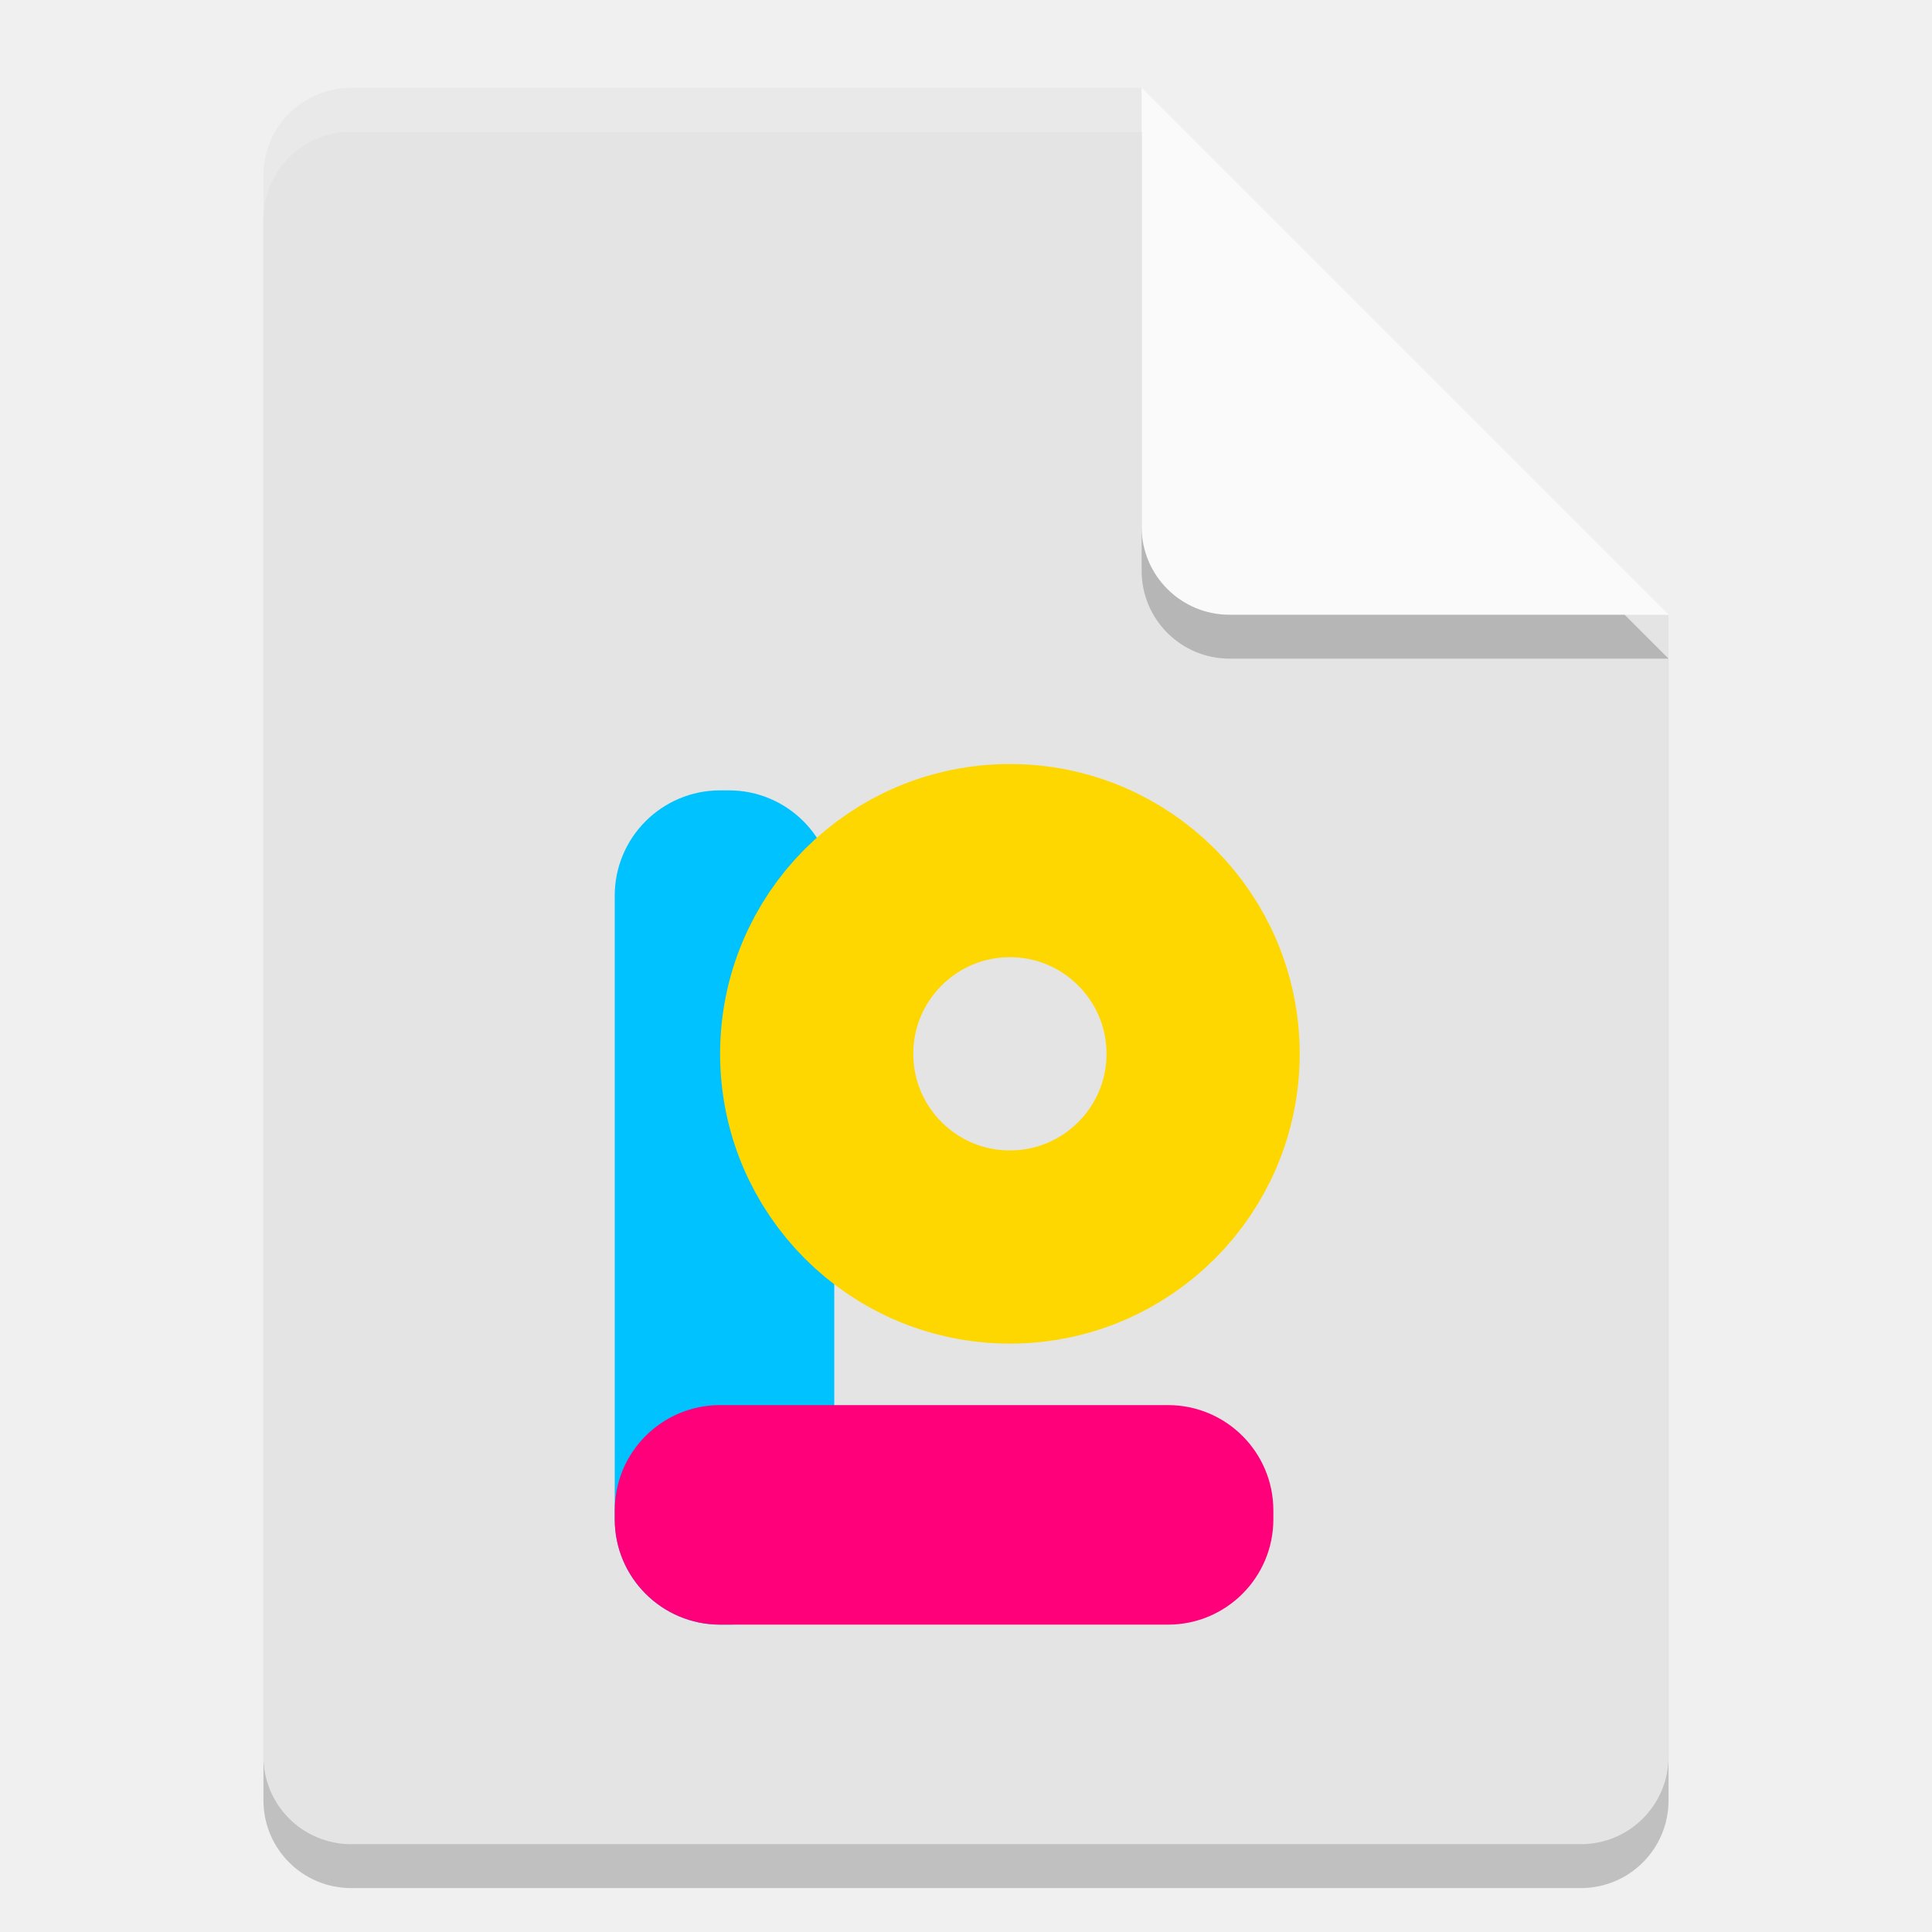
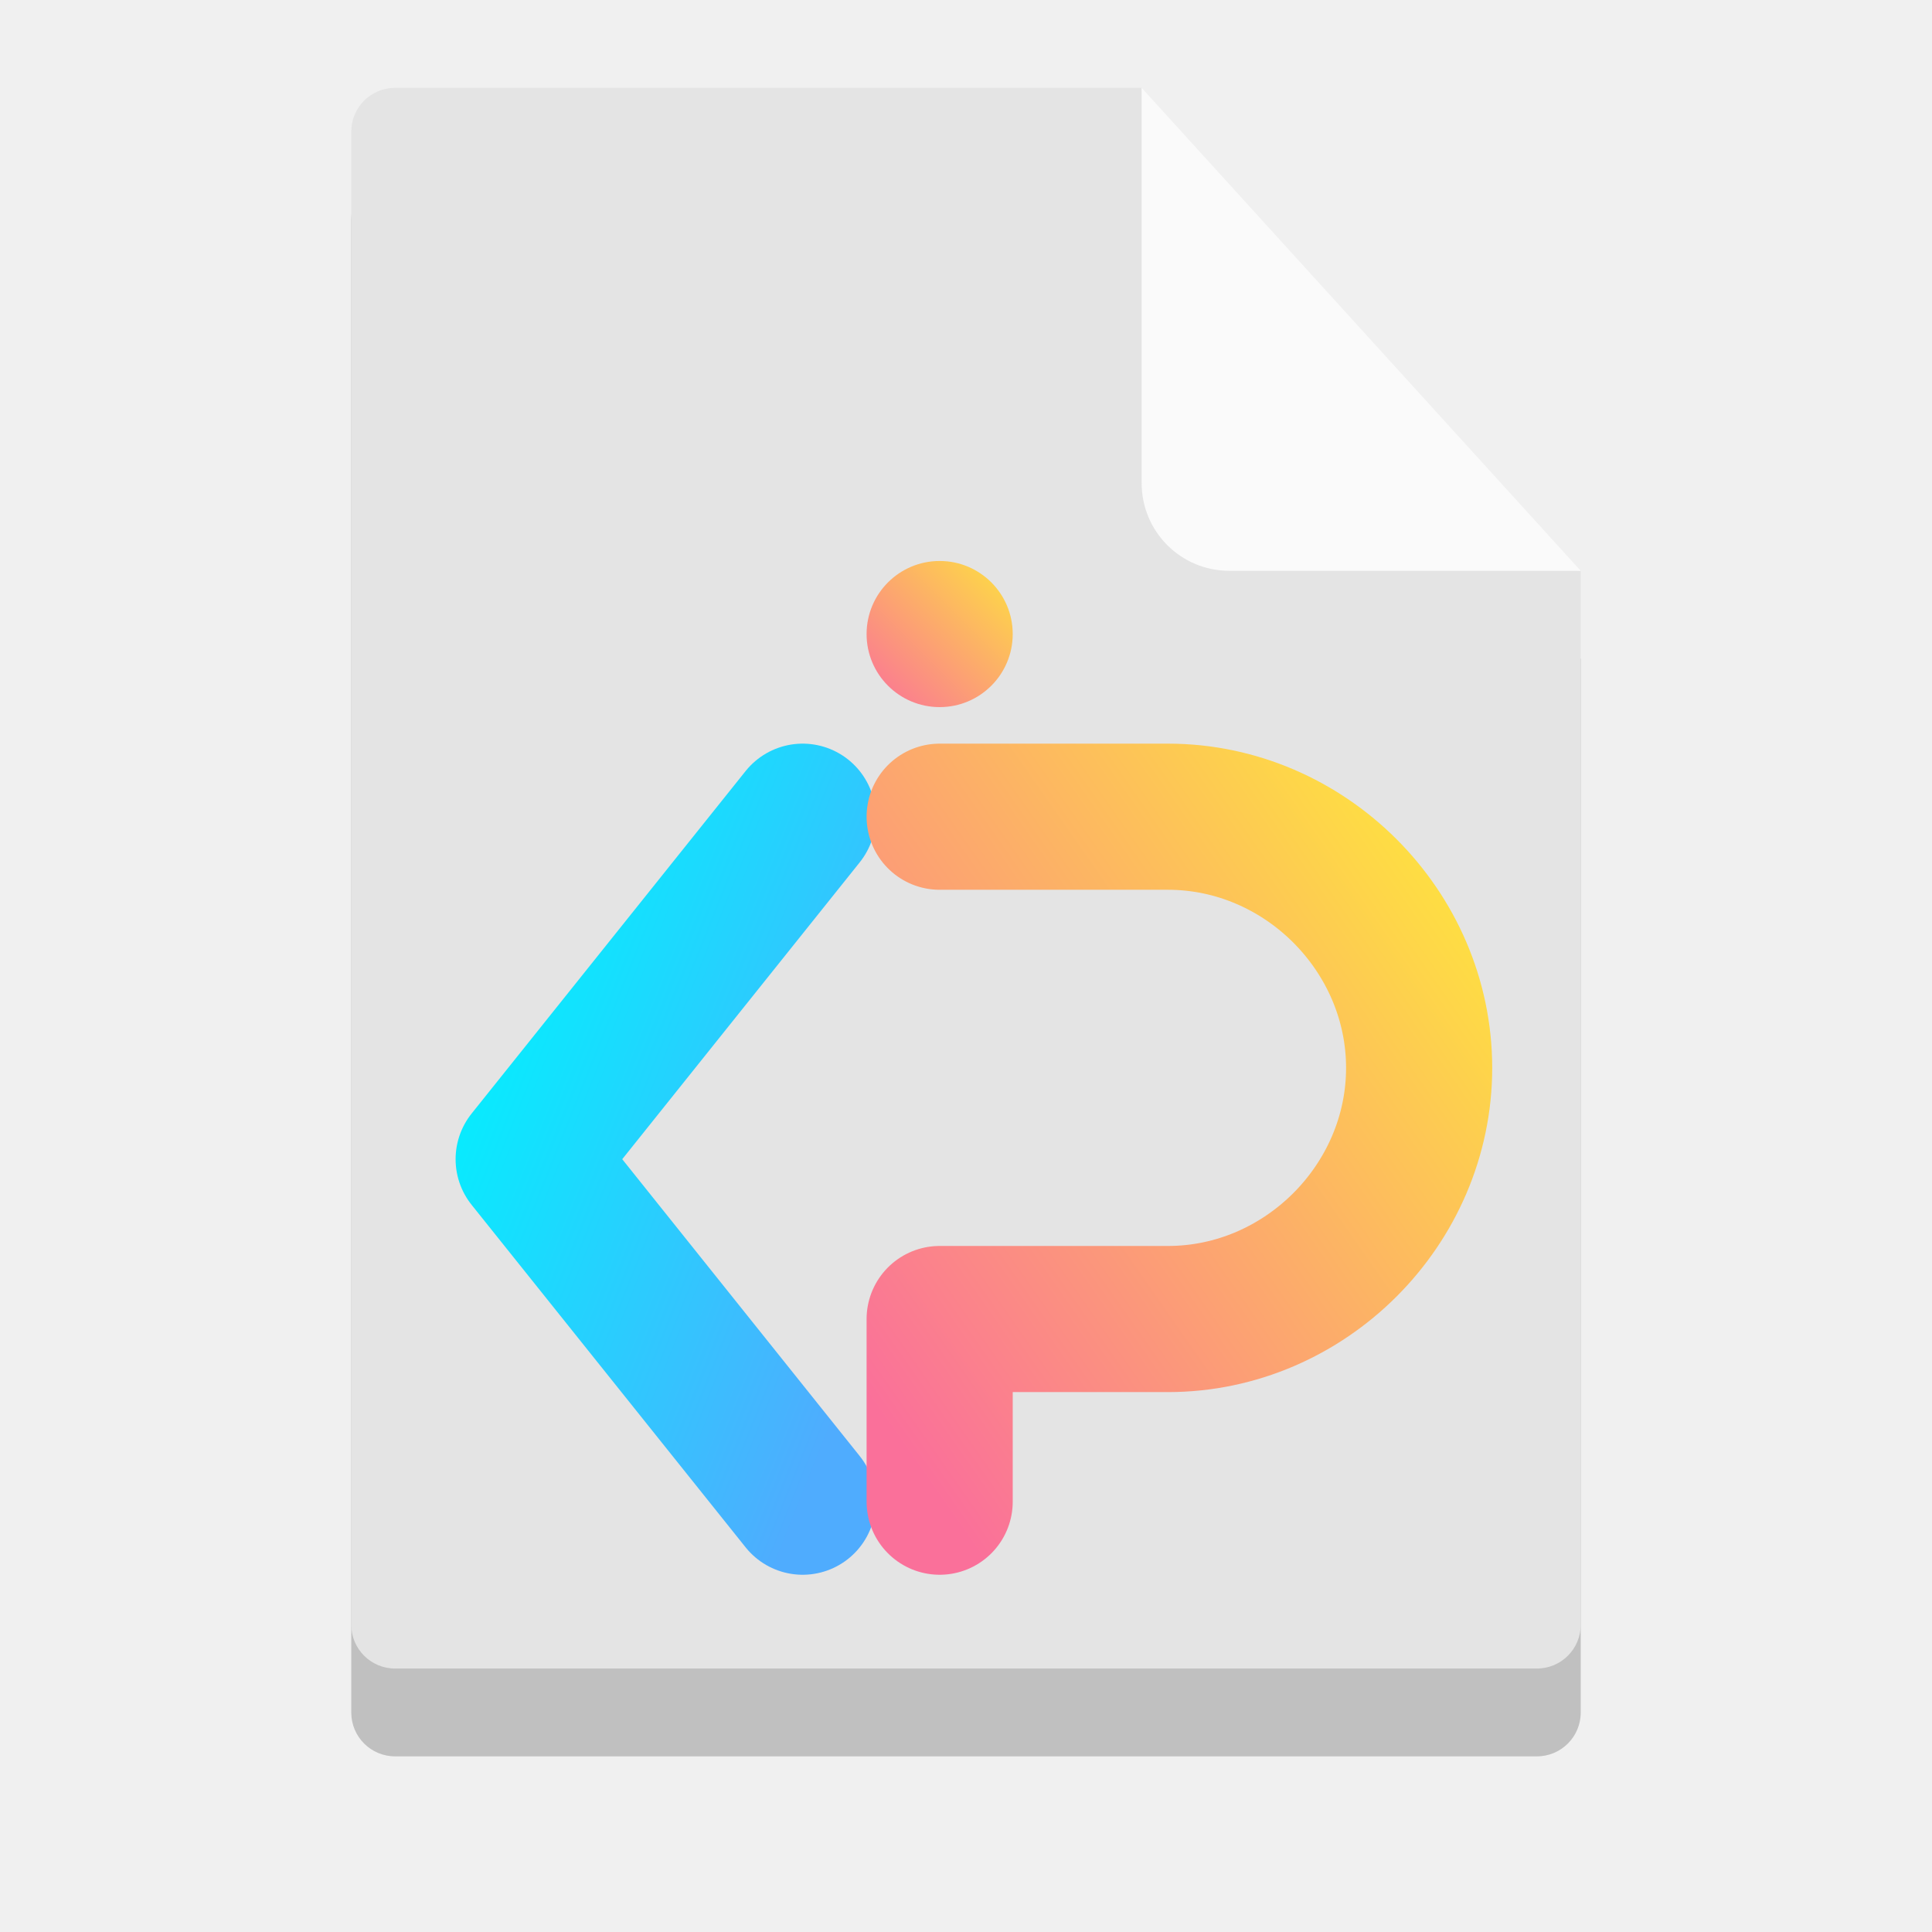
<svg xmlns="http://www.w3.org/2000/svg" width="22" height="22" version="1.1">
-   <path style="opacity:0.2" d="m 4,1.5 c -0.554,0 -1,0.446 -1,1 v 18 c 0,0.554 0.446,1 1,1 h 14 c 0.554,0 1,-0.446 1,-1 V 7.5 L 13.5,7 13,1.5 Z" />
-   <path style="fill:#e4e4e4" d="M 4,1 C 3.446,1 3,1.446 3,2 v 18 c 0,0.554 0.446,1 1,1 h 14 c 0.554,0 1,-0.446 1,-1 V 7 L 13.5,6.5 13,1 Z" />
-   <path style="opacity:0.2;fill:#ffffff" d="M 4,1 C 3.446,1 3,1.446 3,2 v 0.5 c 0,-0.554 0.446,-1 1,-1 h 9 L 18.5,7 H 19 L 13,1 Z" />
-   <path style="opacity:0.2" d="m 13,1.5 v 5 c 0,0.552 0.448,1 1,1 h 5 z" />
-   <path style="fill:#fafafa" d="m 13,1 v 5 c 0,0.552 0.448,1 1,1 h 5 z" />
-   <rect x="7" y="9" width="2.5" height="9.5" rx="1.2" fill="#00C2FF" />
-   <rect x="7" y="16" width="7.5" height="2.5" rx="1.2" fill="#FF007A" />
-   <circle cx="11.5" cy="12" r="2.2" fill="none" stroke="#FFD700" stroke-width="2.2" />
+   <defs>
+     <linearGradient id="dtGradPri22" x1="0%" y1="0%" x2="100%" y2="100%">
+       <stop offset="0%" stop-color="#00F2FE" />
+       <stop offset="100%" stop-color="#4FACFE" />
+     </linearGradient>
+     <linearGradient id="dtGradSec22" x1="0%" y1="100%" x2="100%" y2="0%">
+       <stop offset="0%" stop-color="#FA709A" />
+       <stop offset="100%" stop-color="#FEE140" />
+     </linearGradient>
+   </defs>
+   <path style="opacity:0.2" d="M 4.5,2 C 4.223,2 4,2.223 4,2.5 V 19.5 C 4,19.777 4.223,20 4.5,20 H 17.5 C 17.777,20 18,19.777 18,19.5 V 7.5 L 13.5,7 13,2 Z" />
+   <path style="fill:#e4e4e4" d="M 4.5,1 C 4.223,1 4,1.223 4,1.5 V 18.5 C 4,18.777 4.223,19 4.5,19 H 17.5 C 17.777,19 18,18.777 18,18.5 V 6.5 L 13.5,6 13,1 Z" />
+   <path style="fill:#fafafa" d="M 13,1 V 5.5 C 13,6.054 13.446,6.5 14,6.5 H 18 Z" />
+   <g transform="translate(5.5, 8) scale(0.026)">
+     <path d="M 140 50 L 20 200 L 140 350" fill="none" stroke="url(#dtGradPri22)" stroke-width="64" stroke-linecap="round" stroke-linejoin="round" />
+     <path d="M 200 50 L 300 50 C 360 50 410 100 410 160 C 410 220 360 270 300 270 L 200 270 L 200 350" fill="none" stroke="url(#dtGradSec22)" stroke-width="64" stroke-linecap="round" stroke-linejoin="round" />
+     <circle cx="200" cy="-30" r="32" fill="url(#dtGradSec22)" />
+   </g>
</svg>
